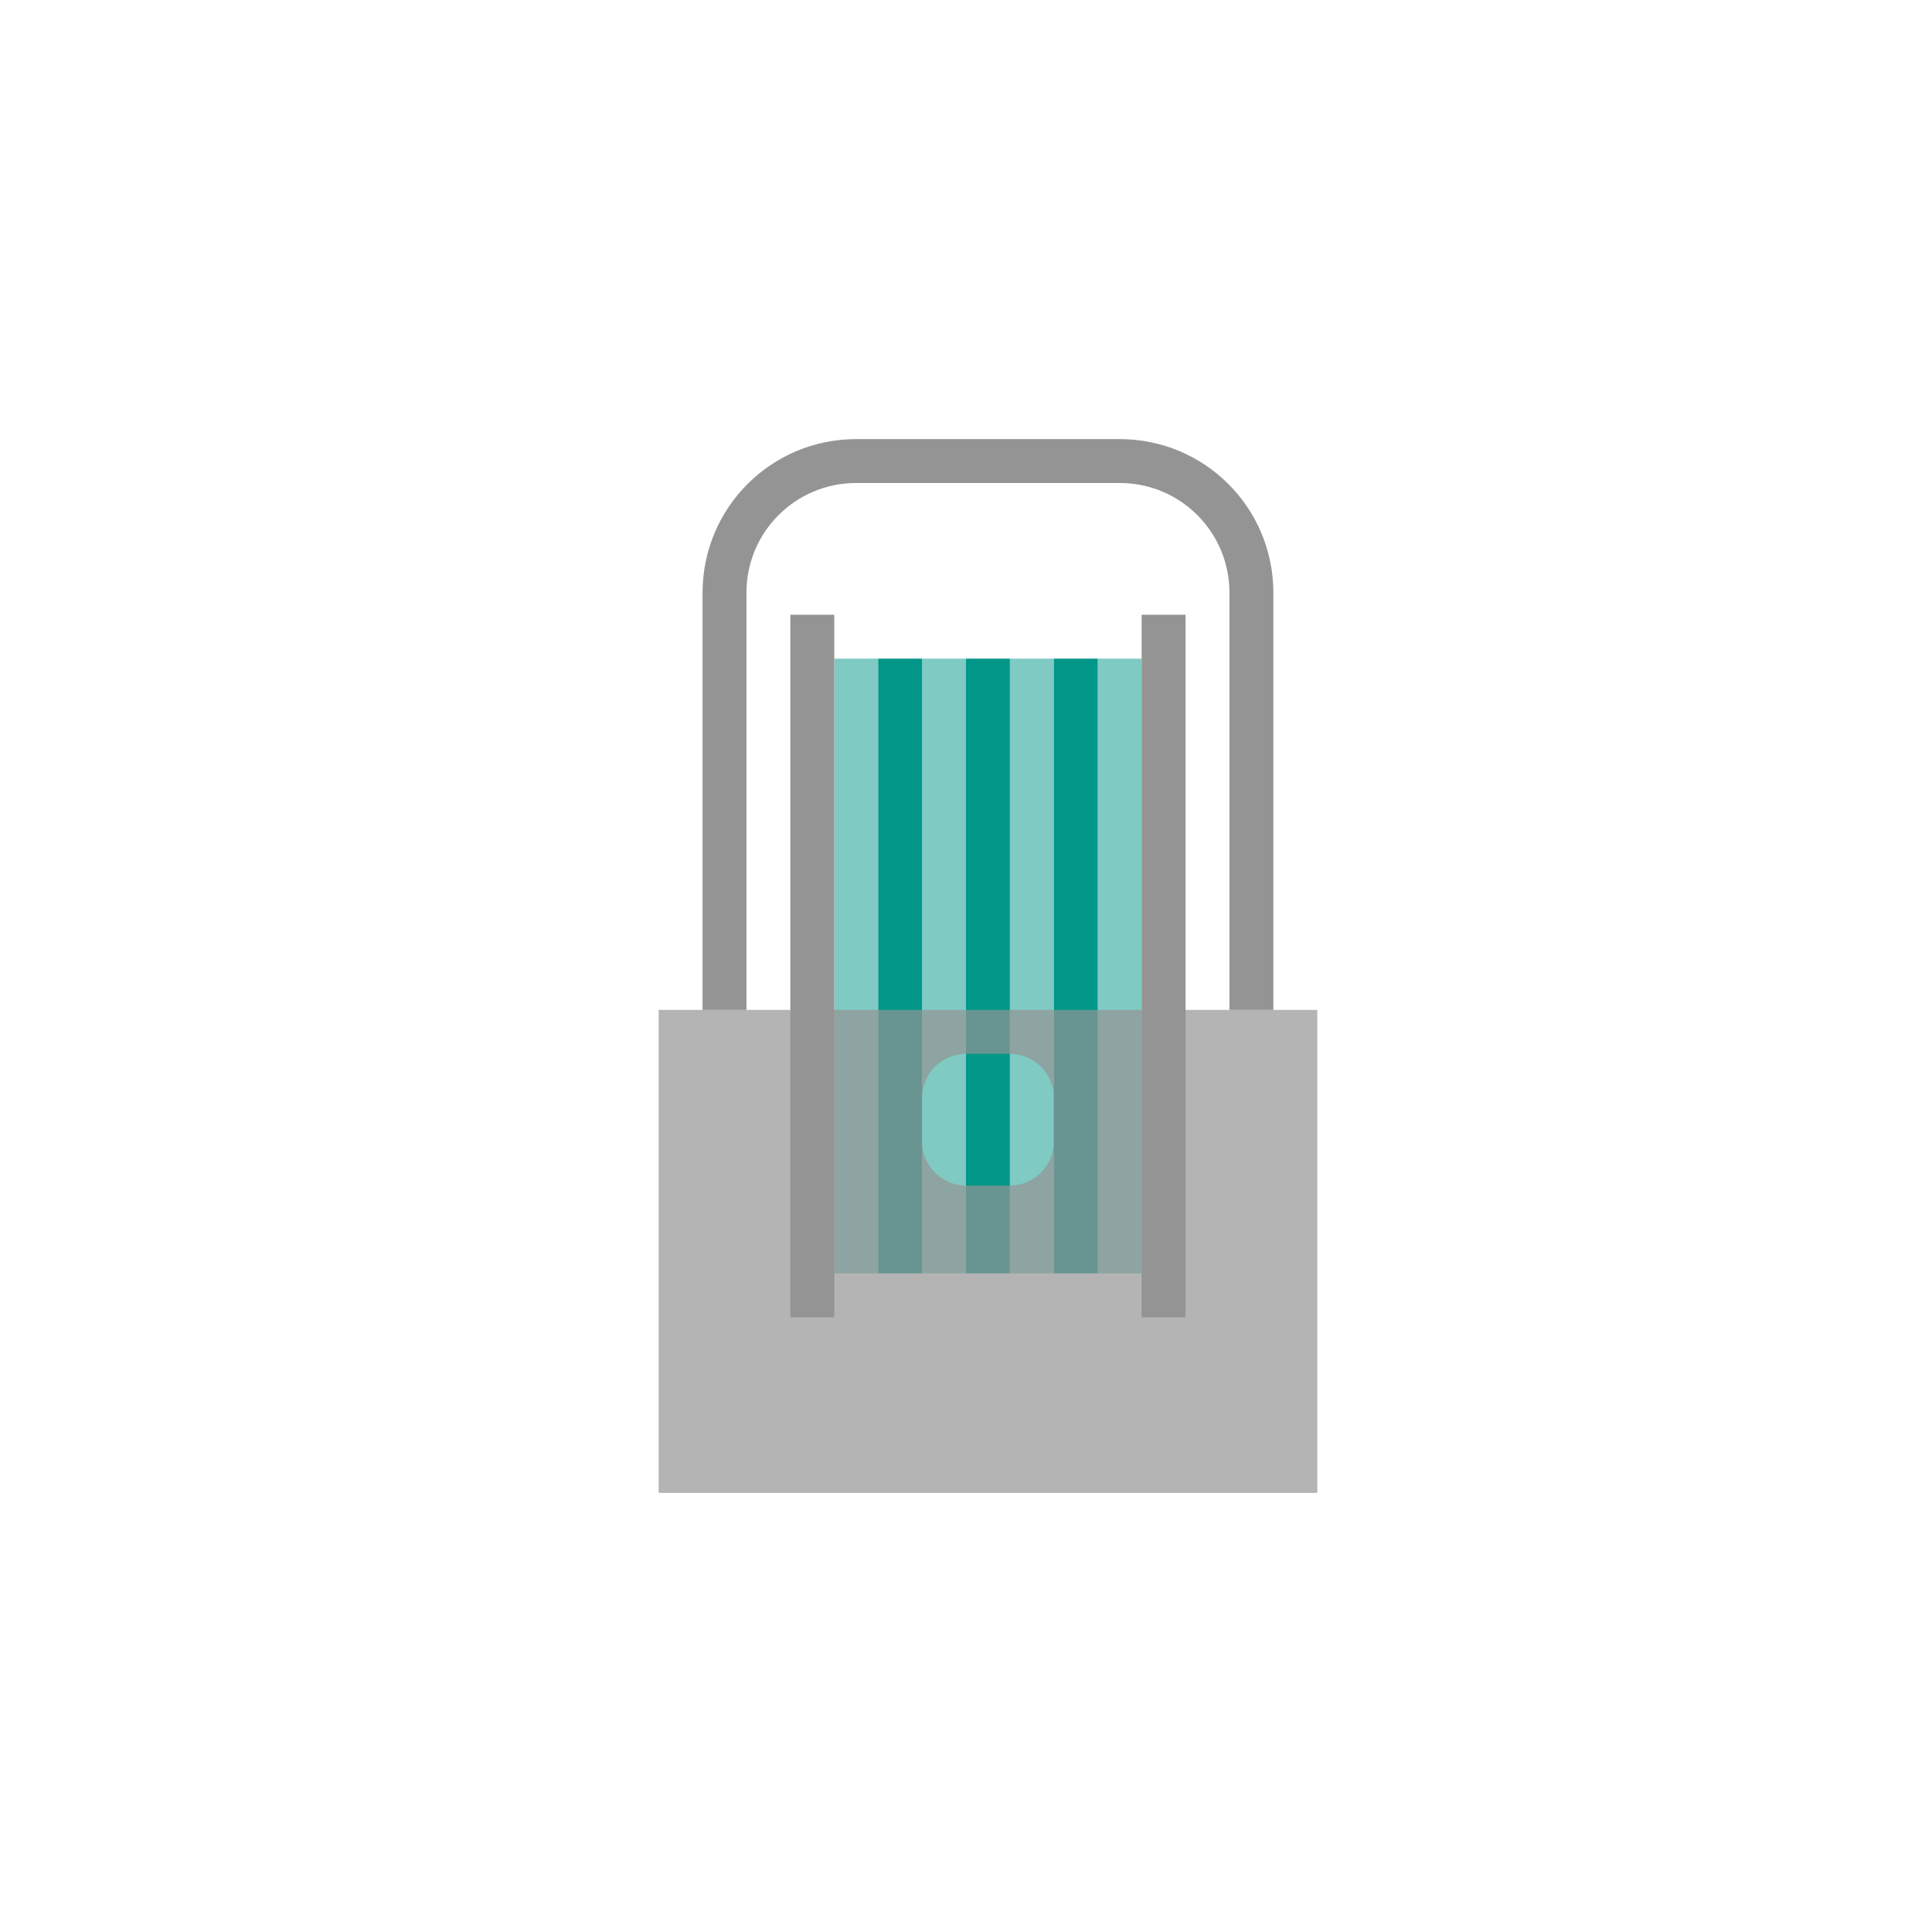
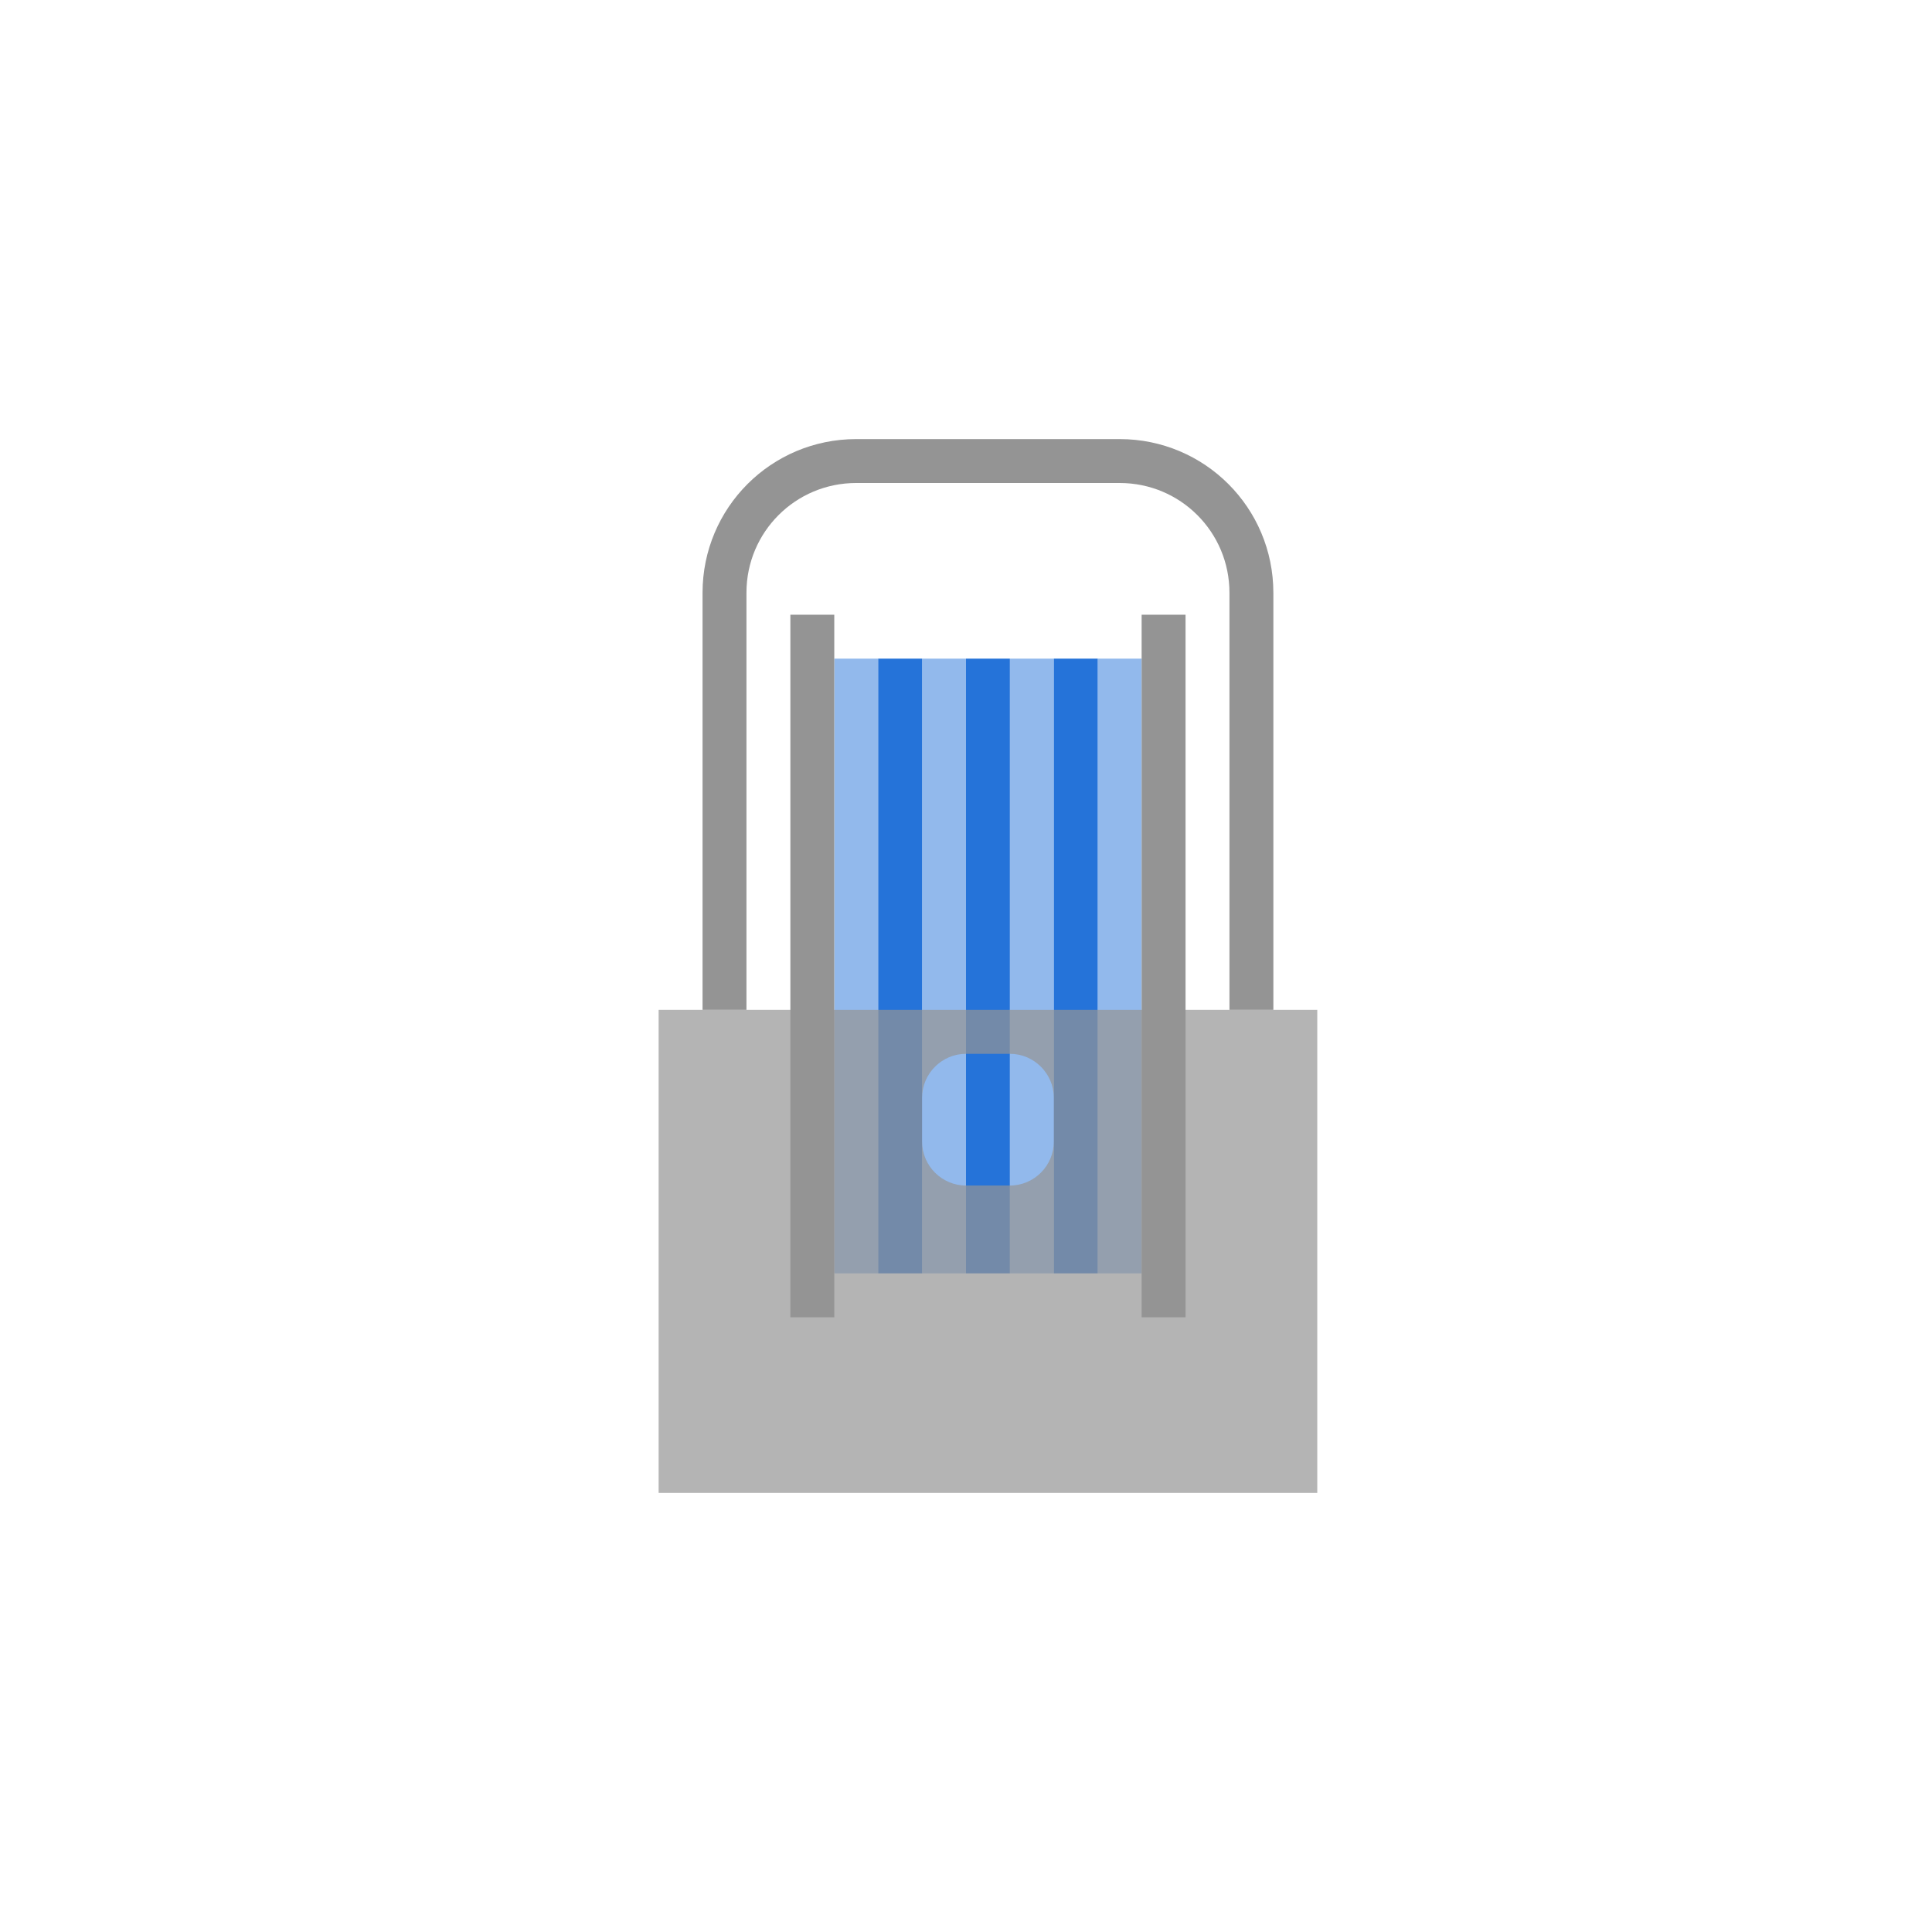
<svg xmlns="http://www.w3.org/2000/svg" id="a" width="44" height="44" viewBox="0 0 44 44">
-   <rect x="19" y="15" width="1" height="14" style="fill:#009688; opacity:.5;" />
-   <rect x="20" y="15" width="1" height="14" style="fill:#009688;" />
-   <rect x="21" y="15" width="1" height="14" style="fill:#009688; opacity:.5;" />
-   <rect x="22" y="15" width="1" height="14" style="fill:#009688;" />
-   <rect x="23" y="15" width="1" height="14" style="fill:#009688; opacity:.5;" />
-   <rect x="24" y="15" width="1" height="14" style="fill:#009688;" />
-   <rect x="25" y="15" width="1" height="14" style="fill:#009688; opacity:.5;" />
+   <rect x="19" y="15" width="1" height="14" style="fill:#2573D9; opacity:.5;" />
+   <rect x="20" y="15" width="1" height="14" style="fill:#2573D9;" />
+   <rect x="21" y="15" width="1" height="14" style="fill:#2573D9; opacity:.5;" />
+   <rect x="22" y="15" width="1" height="14" style="fill:#2573D9;" />
+   <rect x="23" y="15" width="1" height="14" style="fill:#2573D9; opacity:.5;" />
+   <rect x="24" y="15" width="1" height="14" style="fill:#2573D9;" />
+   <rect x="25" y="15" width="1" height="14" style="fill:#2573D9; opacity:.5;" />
  <line x1="26.5" y1="14" x2="26.5" y2="30" style="fill:none; stroke:#949494;" />
  <line x1="18.5" y1="14" x2="18.5" y2="30" style="fill:none; stroke:#949494;" />
  <path d="M28.5,23v-9.5c0-1.66-1.34-3-3-3h-6c-1.66,0-3,1.34-3,3v9.5" style="fill:none; stroke:#949494;" />
  <path d="M15,23v11h15v-11h-15ZM21,26v-1c0-.55.45-1,1-1h1c.55,0,1,.45,1,1v1c0,.55-.45,1-1,1h-1c-.55,0-1-.45-1-1Z" style="fill:#949494; opacity:.7;" />
</svg>
